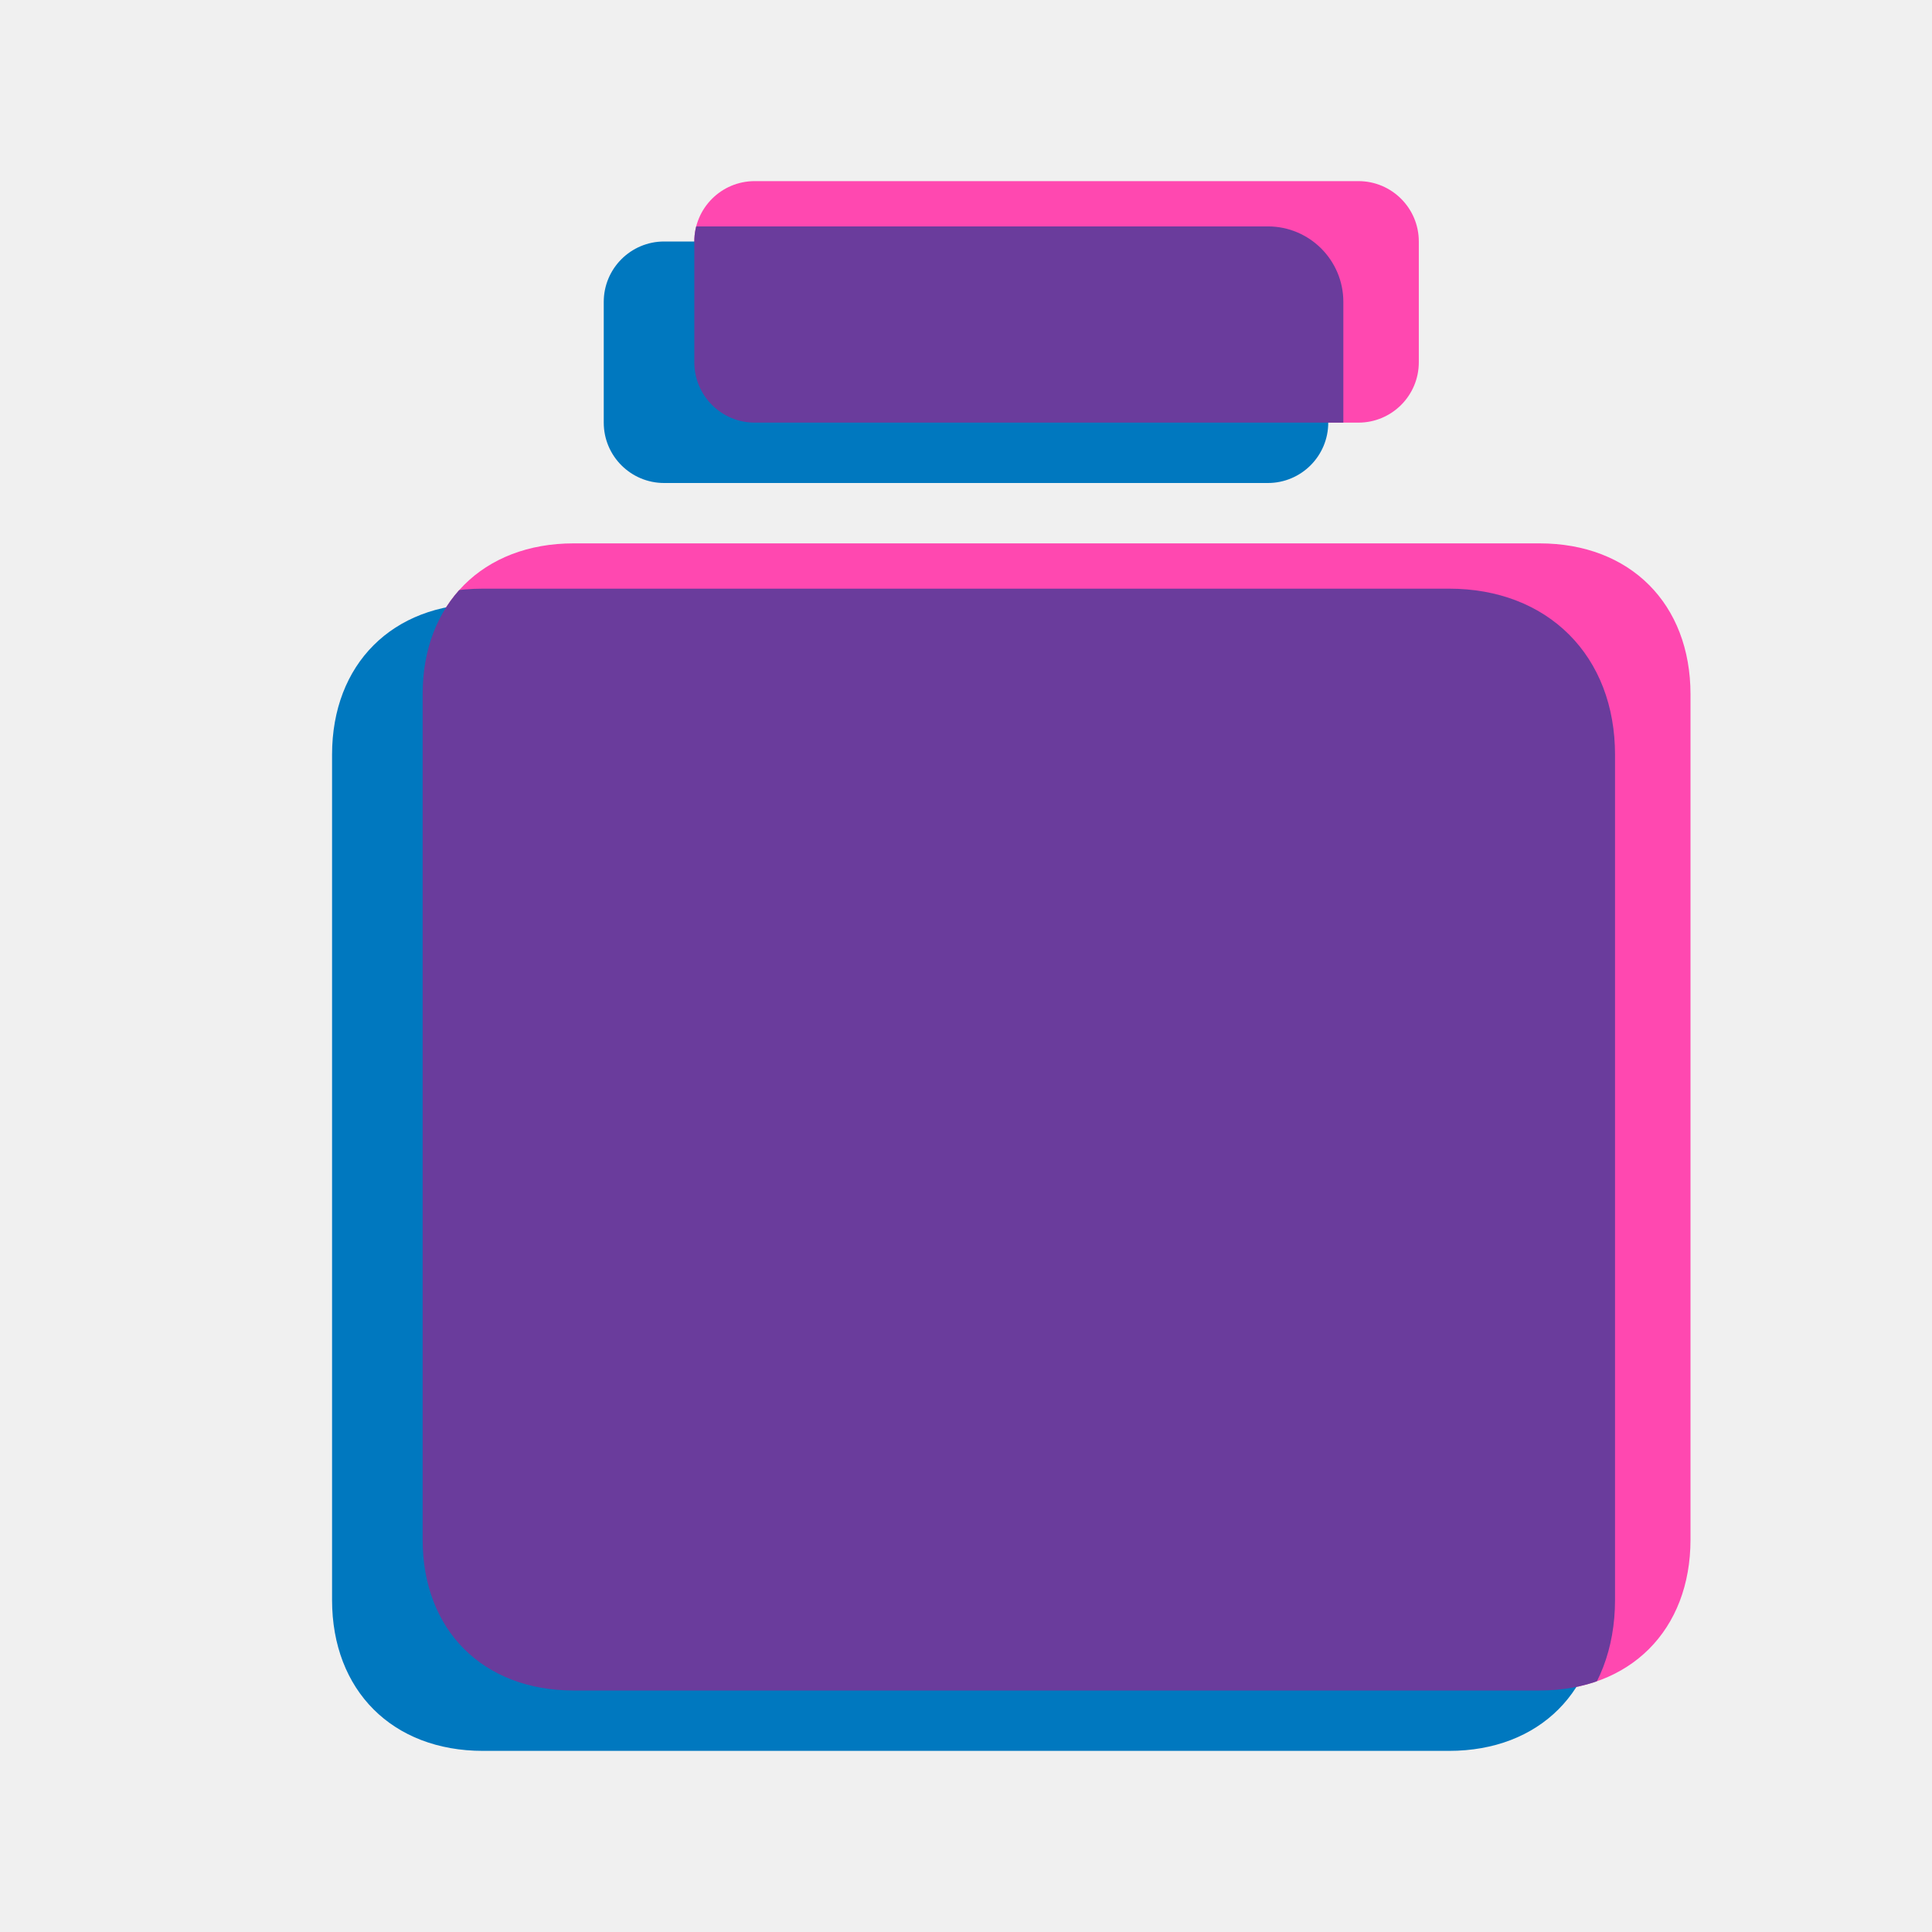
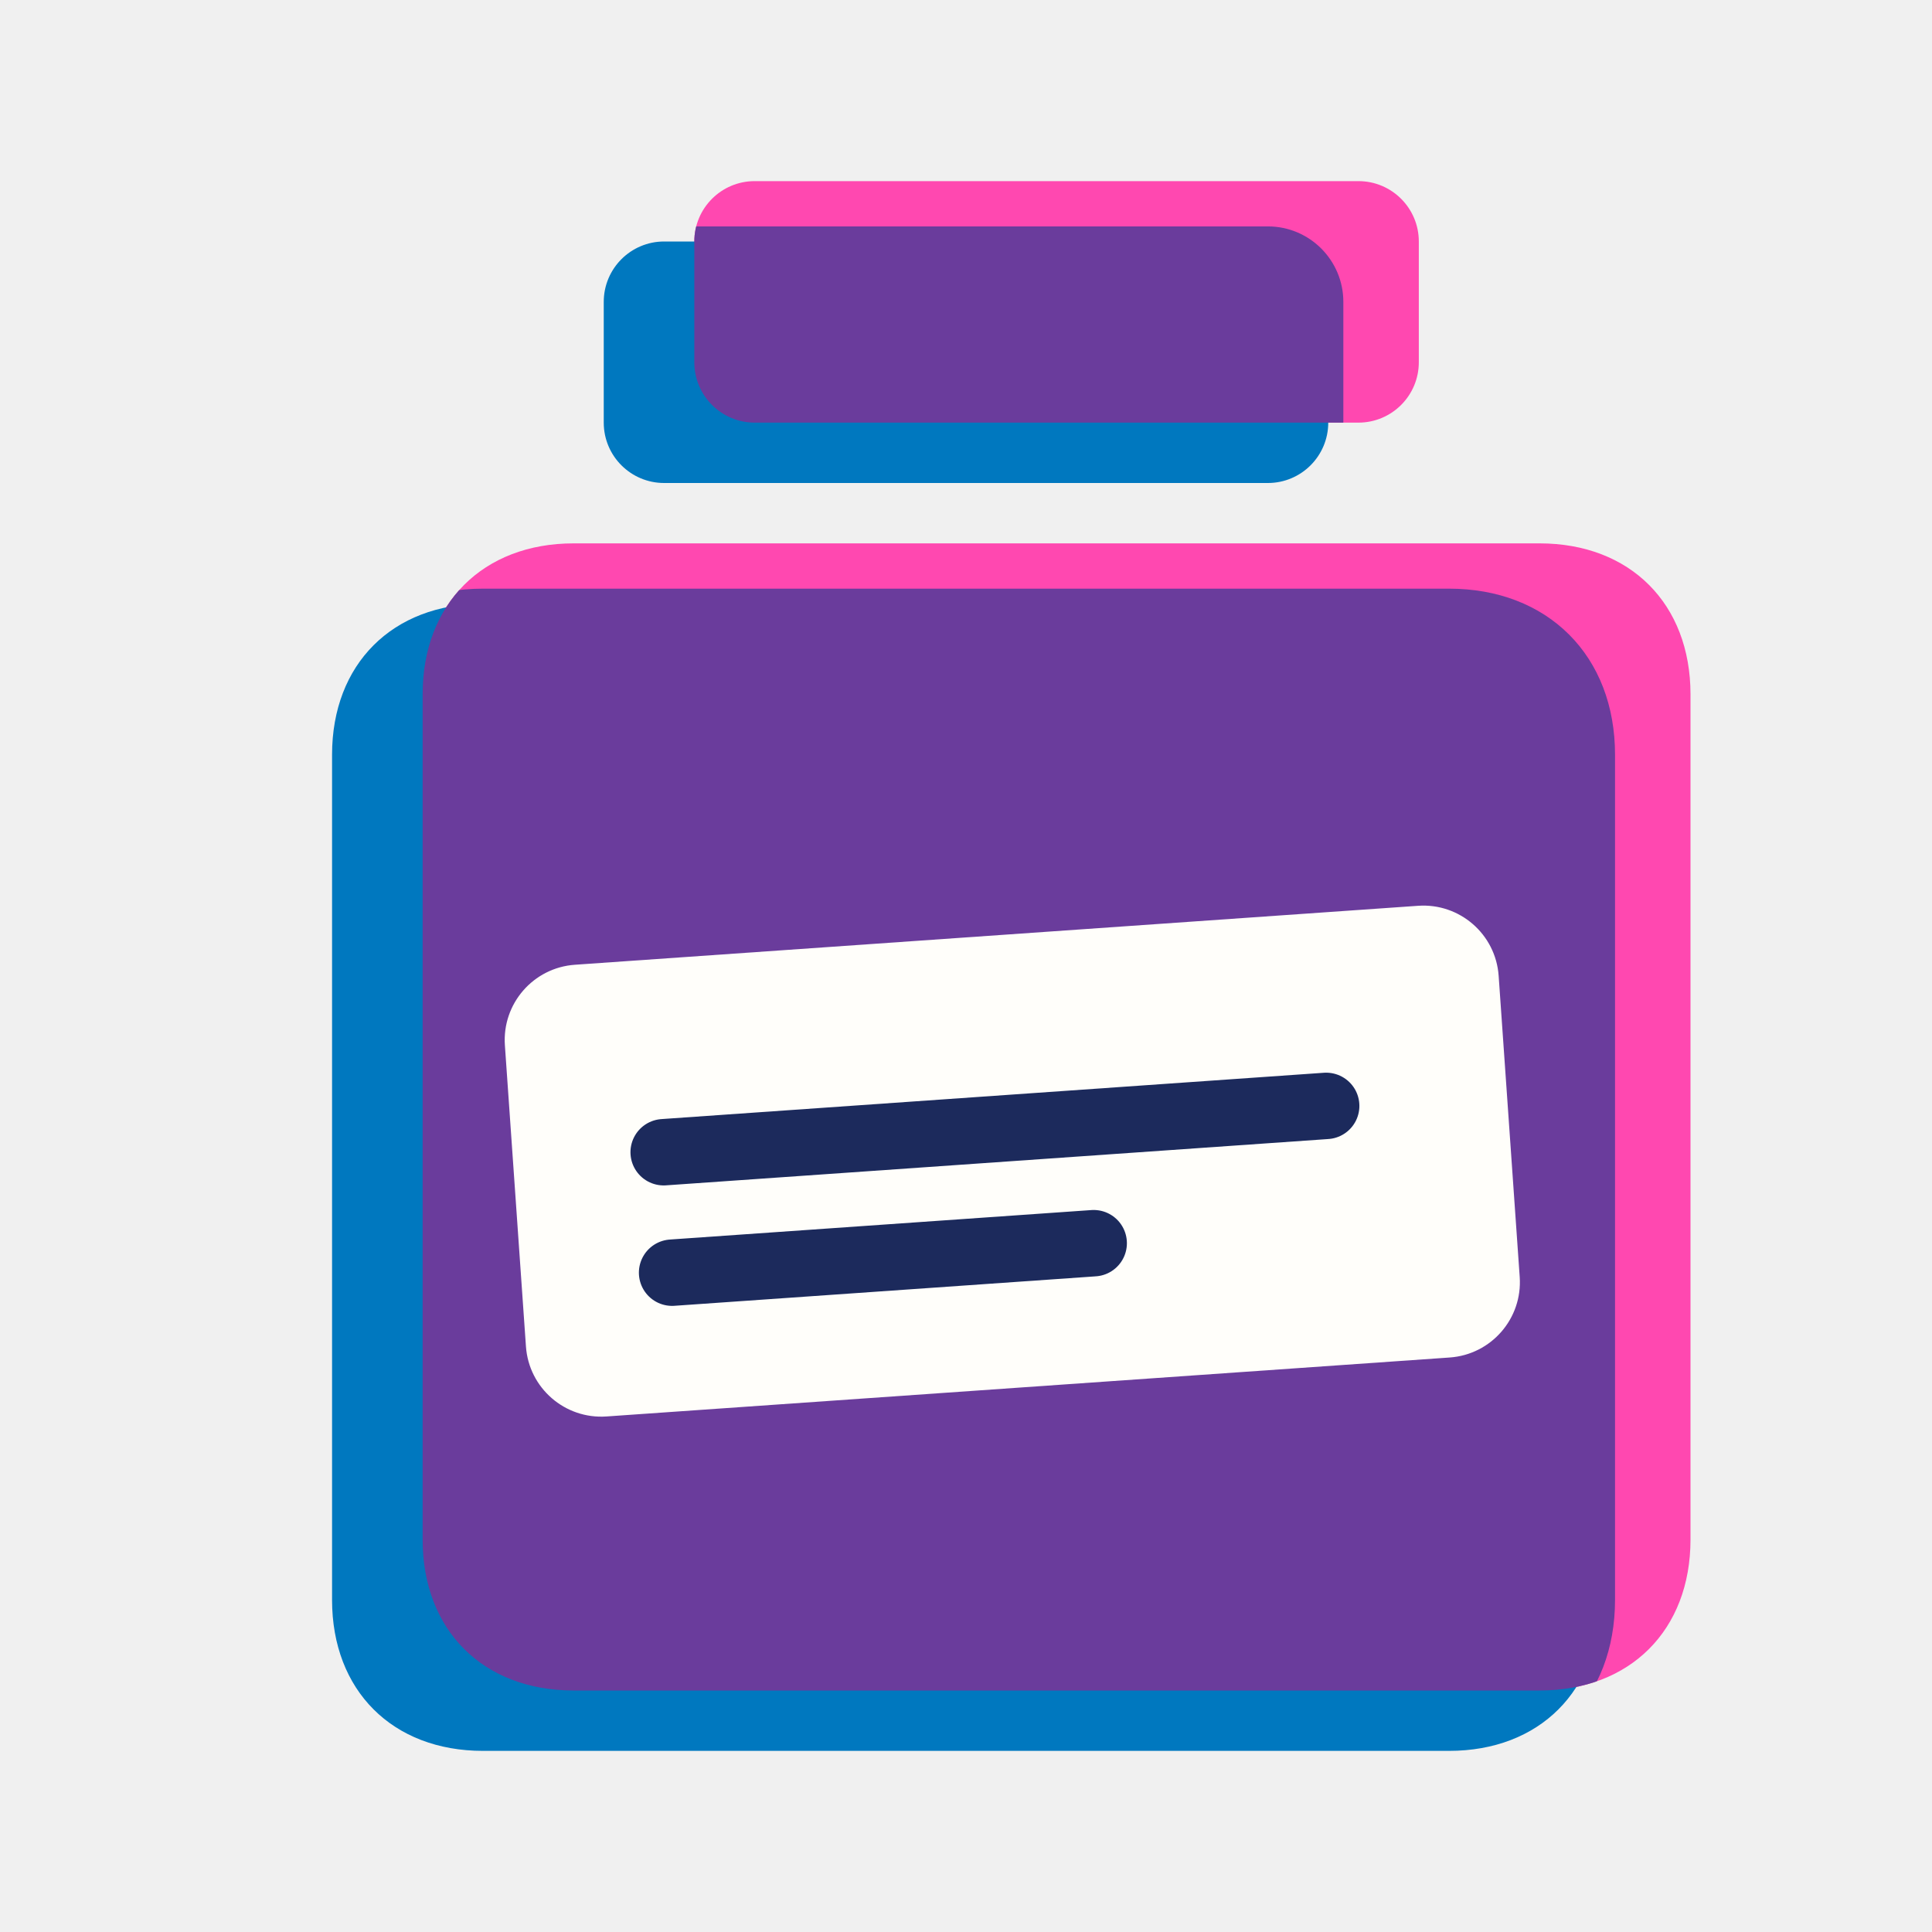
<svg xmlns="http://www.w3.org/2000/svg" viewBox="0 0 64 64" width="64" height="64" role="img" aria-labelledby="t">
  <defs>
    <mask id="m" maskUnits="userSpaceOnUse" x="0" y="0" width="64" height="64">
      <g fill="#fff" stroke="#fff">
        <rect x="20" y="8" width="24" height="8" rx="2" />
        <path d="M16 20h32c3 0 5 2 5 5v28c0 3-2 5-5 5H16c-3 0-5-2-5-5V25c0-3 2-5 5-5z" />
      </g>
    </mask>
  </defs>
  <g fill="#FF48B0" transform="translate(3 -2)">
    <rect x="20" y="8" width="24" height="8" rx="2" />
    <path d="M16 20h32c3 0 5 2 5 5v28c0 3-2 5-5 5H16c-3 0-5-2-5-5V25c0-3 2-5 5-5z" />
  </g>
  <g fill="#0078BF">
    <rect x="20" y="8" width="24" height="8" rx="2" />
    <path d="M16 20h32c3 0 5 2 5 5v28c0 3-2 5-5 5H16c-3 0-5-2-5-5V25c0-3 2-5 5-5z" />
  </g>
  <g mask="url(#m)">
    <g fill="#6A3C9C" transform="translate(3 -2)">
      <rect x="20" y="8" width="24" height="8" rx="2" />
      <path d="M16 20h32c3 0 5 2 5 5v28c0 3-2 5-5 5H16c-3 0-5-2-5-5V25c0-3 2-5 5-5z" />
    </g>
  </g>
+   <rect x="17" y="31" width="33" height="15" rx="2.5" fill="#FFFEFA" transform="rotate(-4 33 38)" />
+   <path d="M22 37.4h22M22 41.4h14" stroke="#1C2A5C" stroke-width="2.2" stroke-linecap="round" transform="rotate(-4 33 38)" />
</svg>
